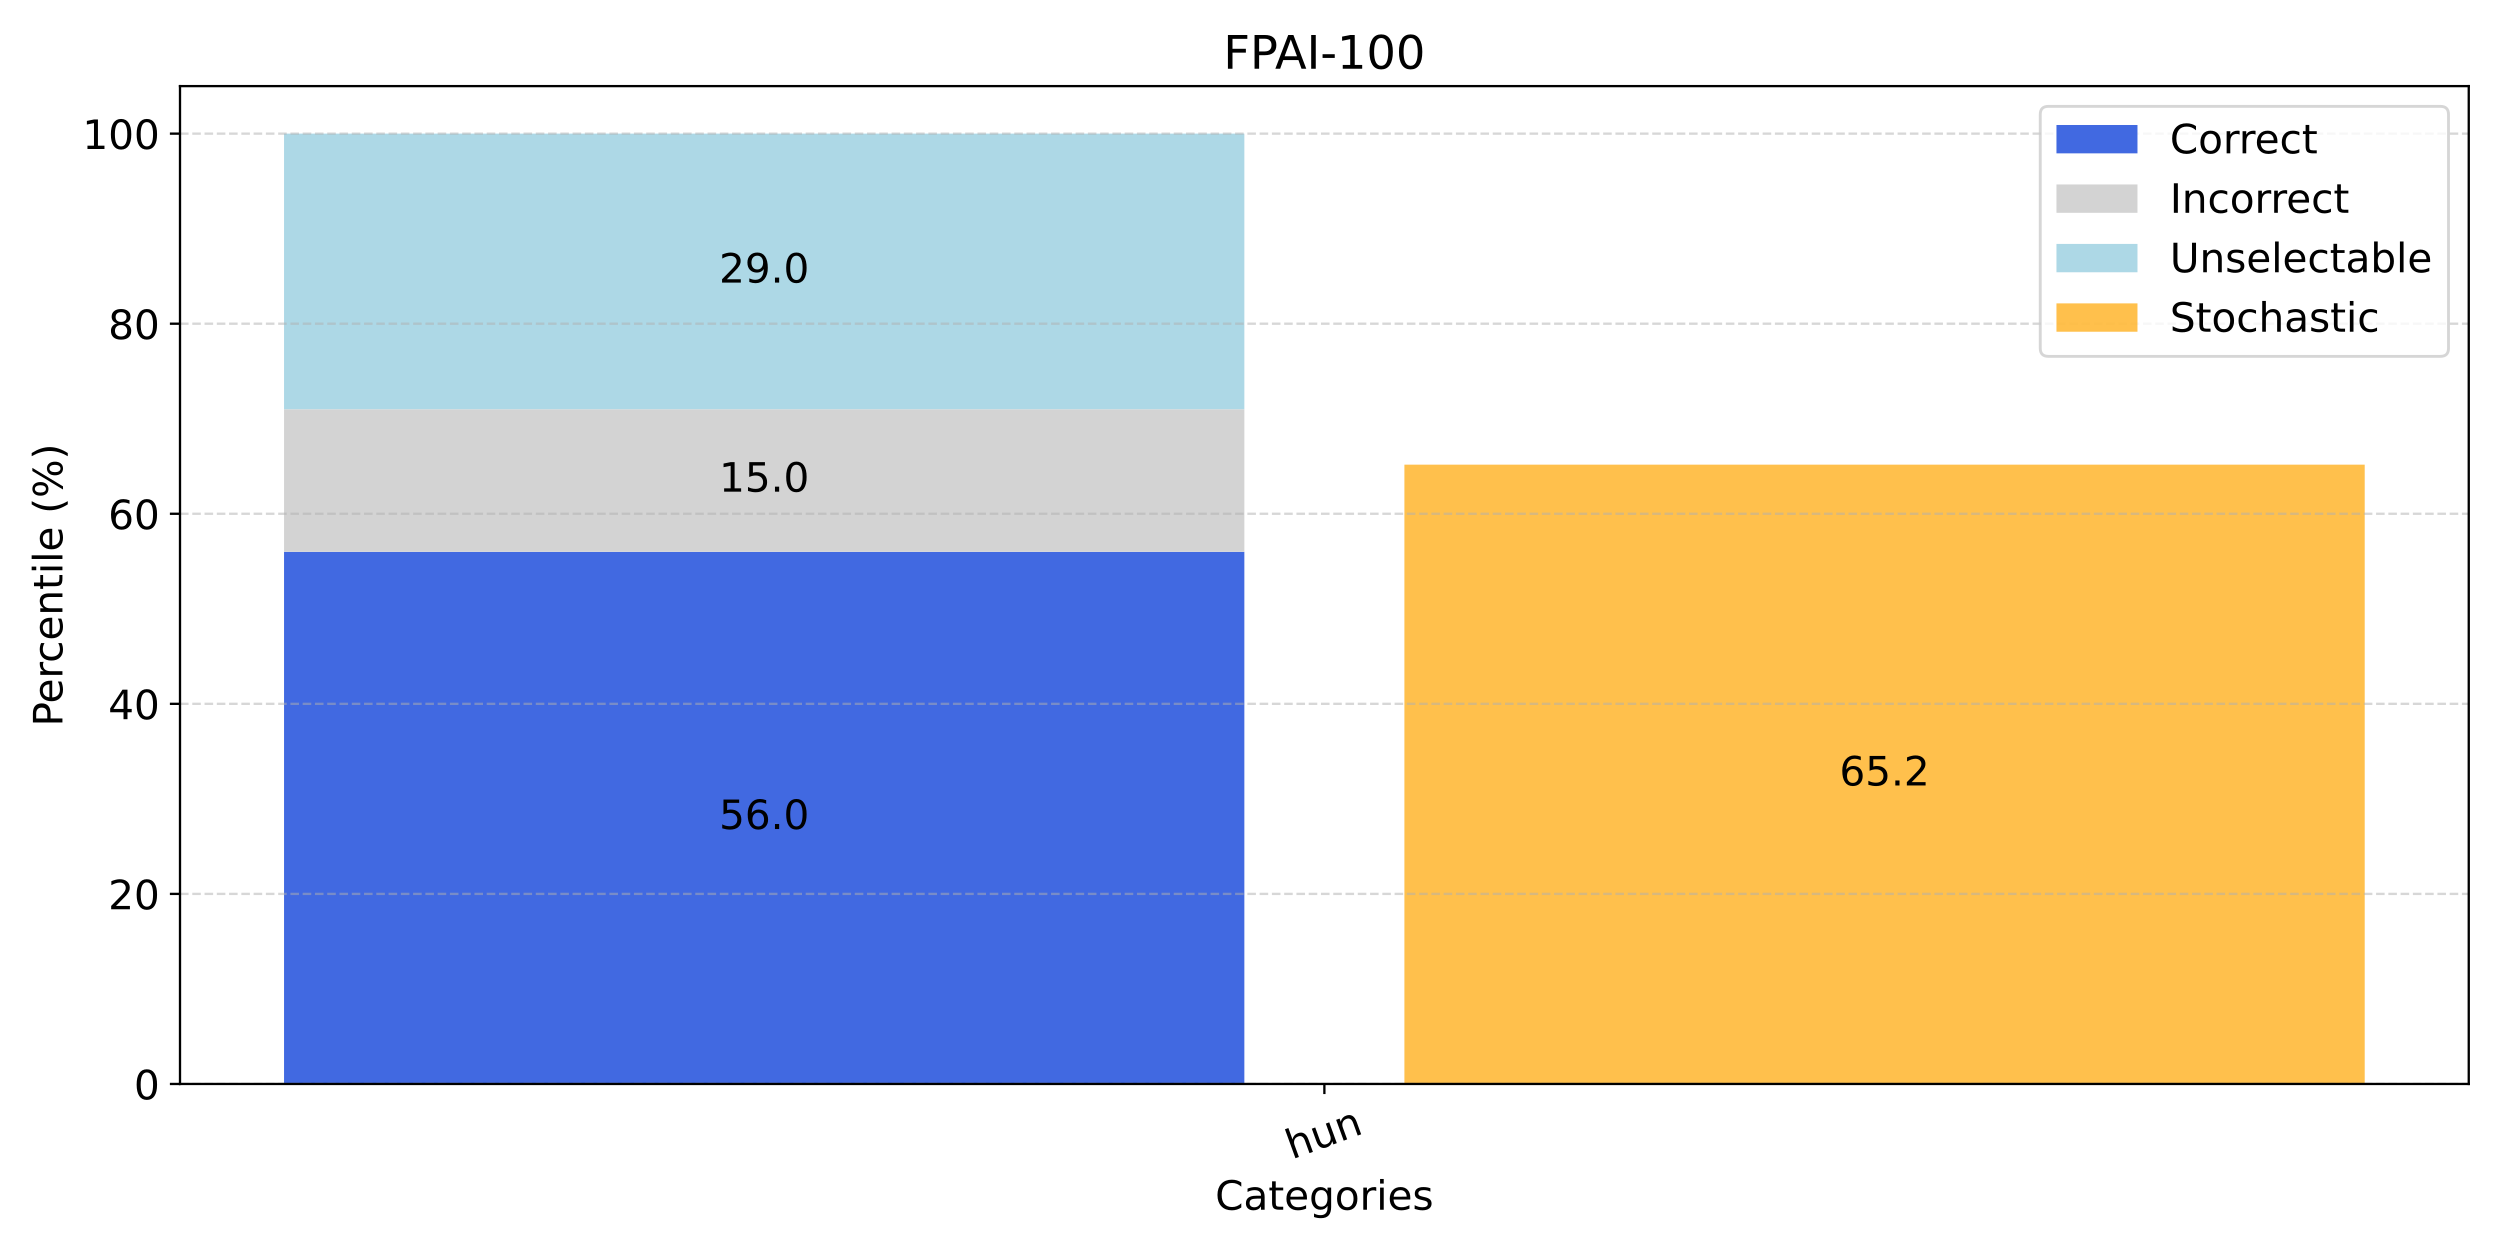
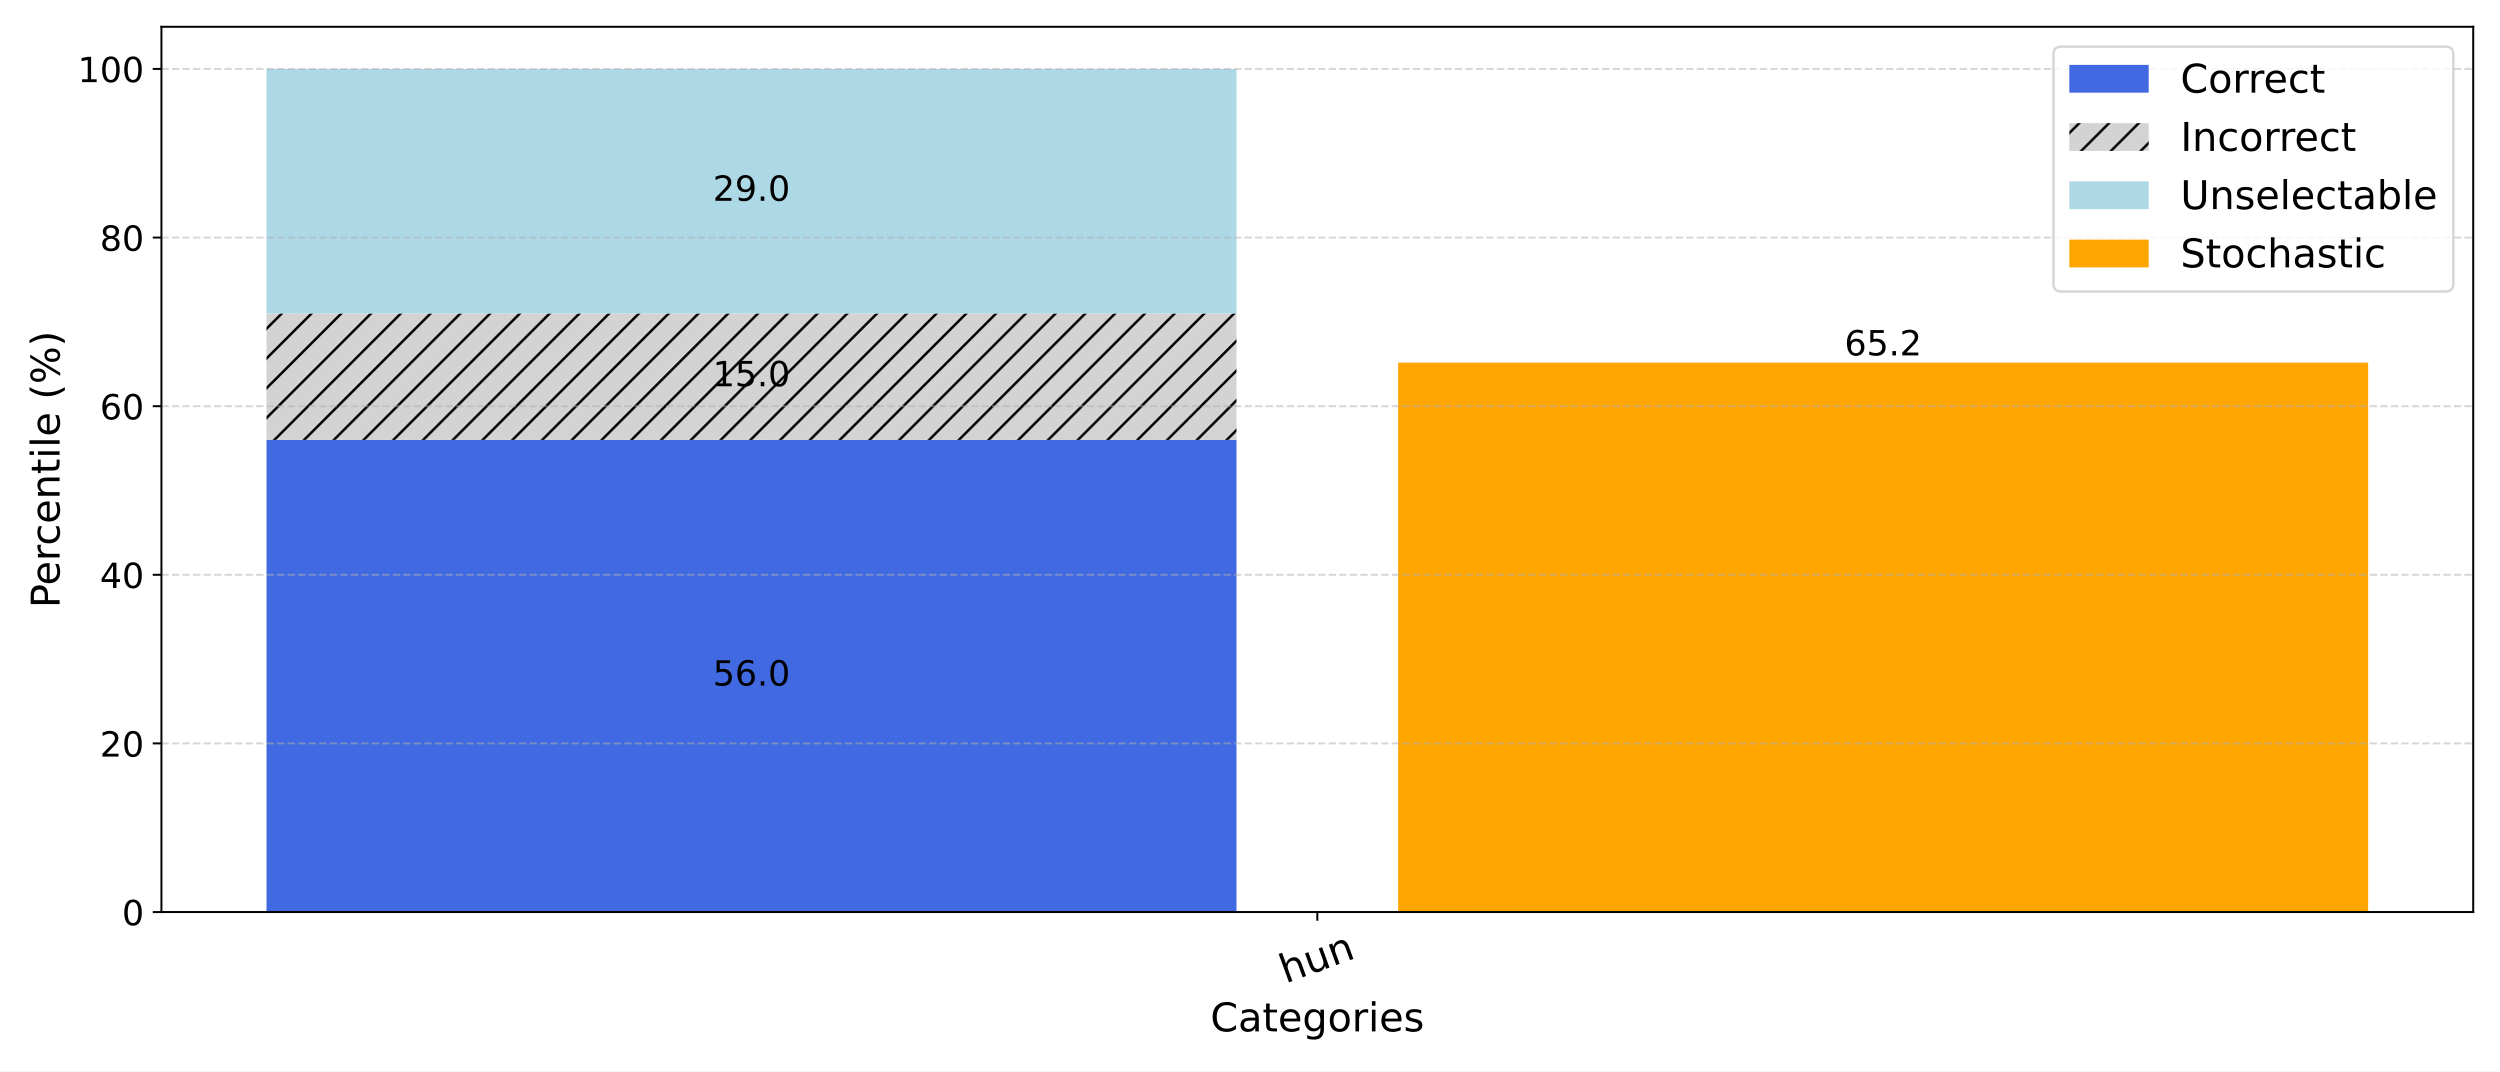
- <svg xmlns="http://www.w3.org/2000/svg" xmlns:xlink="http://www.w3.org/1999/xlink" width="864pt" height="432pt" viewBox="0 0 864 432" version="1.1">
+ <svg xmlns="http://www.w3.org/2000/svg" xmlns:xlink="http://www.w3.org/1999/xlink" width="1008pt" height="432pt" viewBox="0 0 1008 432" version="1.1">
  <defs>
    <style type="text/css">*{stroke-linejoin: round; stroke-linecap: butt}</style>
  </defs>
  <g id="figure_1">
    <g id="patch_1">
-       <path d="M 0 432  L 864 432  L 864 0  L 0 0  z " style="fill: #ffffff" />
+       <path d="M 0 432  L 1008 432  L 1008 0  L 0 0  z " style="fill: #ffffff" />
    </g>
    <g id="axes_1">
      <g id="patch_2">
-         <path d="M 62.21 374.615  L 853.2 374.615  L 853.2 29.76  L 62.21 29.76  z " style="fill: #ffffff" />
+         <path d="M 65.09 367.736  L 997.2 367.736  L 997.2 10.8  L 65.09 10.8  z " style="fill: #ffffff" />
      </g>
      <g id="patch_3">
-         <path d="M 98.164 374.615  L 430.048 374.615  L 430.048 190.692  L 98.164 190.692  z " clip-path="url(#p8e37ca9d4a)" style="fill: #4169e1" />
+         <path d="M 107.459 367.736  L 498.554 367.736  L 498.554 177.37  L 107.459 177.37  z " clip-path="url(#p33c2f311af)" style="fill: #4169e1" />
      </g>
      <g id="patch_4">
-         <path d="M 98.164 190.692  L 430.048 190.692  L 430.048 141.427  L 98.164 141.427  z " clip-path="url(#p8e37ca9d4a)" style="fill: #d3d3d3" />
+         <path d="M 107.459 177.37  L 498.554 177.37  L 498.554 126.379  L 107.459 126.379  z " clip-path="url(#p33c2f311af)" style="fill: url(#h8eac0f4e69)" />
      </g>
      <g id="patch_5">
-         <path d="M 98.164 141.427  L 430.048 141.427  L 430.048 46.182  L 98.164 46.182  z " clip-path="url(#p8e37ca9d4a)" style="fill: #add8e6" />
+         <path d="M 107.459 126.379  L 498.554 126.379  L 498.554 27.797  L 107.459 27.797  z " clip-path="url(#p33c2f311af)" style="fill: #add8e6" />
      </g>
      <g id="patch_6">
-         <path d="M 485.362 374.615  L 817.246 374.615  L 817.246 160.586  L 485.362 160.586  z " clip-path="url(#p8e37ca9d4a)" style="fill: #ffa500; opacity: 0.7" />
+         <path d="M 563.736 367.736  L 954.831 367.736  L 954.831 146.209  L 563.736 146.209  z " clip-path="url(#p33c2f311af)" style="fill: #ffa500" />
      </g>
      <g id="matplotlib.axis_1">
        <g id="xtick_1">
          <g id="line2d_1">
            <defs>
-               <path id="m95e98f217c" d="M 0 0  L 0 3.5  " style="stroke: #000000; stroke-width: 0.8" />
+               <path id="mea6c5ace5f" d="M 0 0  L 0 3.5  " style="stroke: #000000; stroke-width: 0.8" />
            </defs>
            <g>
-               <use xlink:href="#m95e98f217c" x="457.705" y="374.615" style="stroke: #000000; stroke-width: 0.8" />
+               <use xlink:href="#mea6c5ace5f" x="531.145" y="367.736" style="stroke: #000000; stroke-width: 0.8" />
            </g>
          </g>
          <g id="text_1">
-             <g transform="translate(446.5201 400.7151) rotate(-20) scale(0.14 -0.14)">
-               <defs>
-                 <path id="DejaVuSans-68" d="M 3513 2113  L 3513 0  L 2938 0  L 2938 2094  Q 2938 2591 2744 2837  Q 2550 3084 2163 3084  Q 1697 3084 1428 2787  Q 1159 2491 1159 1978  L 1159 0  L 581 0  L 581 4863  L 1159 4863  L 1159 2956  Q 1366 3272 1645 3428  Q 1925 3584 2291 3584  Q 2894 3584 3203 3211  Q 3513 2838 3513 2113  z " transform="scale(0.015625)" />
-                 <path id="DejaVuSans-75" d="M 544 1381  L 544 3500  L 1119 3500  L 1119 1403  Q 1119 906 1312 657  Q 1506 409 1894 409  Q 2359 409 2629 706  Q 2900 1003 2900 1516  L 2900 3500  L 3475 3500  L 3475 0  L 2900 0  L 2900 538  Q 2691 219 2414 64  Q 2138 -91 1772 -91  Q 1169 -91 856 284  Q 544 659 544 1381  z M 1991 3584  L 1991 3584  z " transform="scale(0.015625)" />
-                 <path id="DejaVuSans-6e" d="M 3513 2113  L 3513 0  L 2938 0  L 2938 2094  Q 2938 2591 2744 2837  Q 2550 3084 2163 3084  Q 1697 3084 1428 2787  Q 1159 2491 1159 1978  L 1159 0  L 581 0  L 581 3500  L 1159 3500  L 1159 2956  Q 1366 3272 1645 3428  Q 1925 3584 2291 3584  Q 2894 3584 3203 3211  Q 3513 2838 3513 2113  z " transform="scale(0.015625)" />
-               </defs>
-               <use xlink:href="#DejaVuSans-68" />
-               <use xlink:href="#DejaVuSans-75" transform="translate(63.37891 0)" />
-               <use xlink:href="#DejaVuSans-6e" transform="translate(126.7578 0)" />
-             </g>
+             <text style="font-size: 16px; font-family: 'DejaVu Sans', 'Bitstream Vera Sans', 'Computer Modern Sans Serif', 'Lucida Grande', 'Verdana', 'Geneva', 'Lucid', 'Arial', 'Helvetica', 'Avant Garde', sans-serif" transform="translate(518.3623 396.5646) rotate(-20)">hun</text>
          </g>
        </g>
        <g id="text_2">
-           <g transform="translate(419.9728 418.0889) scale(0.14 -0.14)">
-             <defs>
-               <path id="DejaVuSans-43" d="M 4122 4306  L 4122 3641  Q 3803 3938 3442 4084  Q 3081 4231 2675 4231  Q 1875 4231 1450 3742  Q 1025 3253 1025 2328  Q 1025 1406 1450 917  Q 1875 428 2675 428  Q 3081 428 3442 575  Q 3803 722 4122 1019  L 4122 359  Q 3791 134 3420 21  Q 3050 -91 2638 -91  Q 1578 -91 968 557  Q 359 1206 359 2328  Q 359 3453 968 4101  Q 1578 4750 2638 4750  Q 3056 4750 3426 4639  Q 3797 4528 4122 4306  z " transform="scale(0.015625)" />
-               <path id="DejaVuSans-61" d="M 2194 1759  Q 1497 1759 1228 1600  Q 959 1441 959 1056  Q 959 750 1161 570  Q 1363 391 1709 391  Q 2188 391 2477 730  Q 2766 1069 2766 1631  L 2766 1759  L 2194 1759  z M 3341 1997  L 3341 0  L 2766 0  L 2766 531  Q 2569 213 2275 61  Q 1981 -91 1556 -91  Q 1019 -91 701 211  Q 384 513 384 1019  Q 384 1609 779 1909  Q 1175 2209 1959 2209  L 2766 2209  L 2766 2266  Q 2766 2663 2505 2880  Q 2244 3097 1772 3097  Q 1472 3097 1187 3025  Q 903 2953 641 2809  L 641 3341  Q 956 3463 1253 3523  Q 1550 3584 1831 3584  Q 2591 3584 2966 3190  Q 3341 2797 3341 1997  z " transform="scale(0.015625)" />
-               <path id="DejaVuSans-74" d="M 1172 4494  L 1172 3500  L 2356 3500  L 2356 3053  L 1172 3053  L 1172 1153  Q 1172 725 1289 603  Q 1406 481 1766 481  L 2356 481  L 2356 0  L 1766 0  Q 1100 0 847 248  Q 594 497 594 1153  L 594 3053  L 172 3053  L 172 3500  L 594 3500  L 594 4494  L 1172 4494  z " transform="scale(0.015625)" />
-               <path id="DejaVuSans-65" d="M 3597 1894  L 3597 1613  L 953 1613  Q 991 1019 1311 708  Q 1631 397 2203 397  Q 2534 397 2845 478  Q 3156 559 3463 722  L 3463 178  Q 3153 47 2828 -22  Q 2503 -91 2169 -91  Q 1331 -91 842 396  Q 353 884 353 1716  Q 353 2575 817 3079  Q 1281 3584 2069 3584  Q 2775 3584 3186 3129  Q 3597 2675 3597 1894  z M 3022 2063  Q 3016 2534 2758 2815  Q 2500 3097 2075 3097  Q 1594 3097 1305 2825  Q 1016 2553 972 2059  L 3022 2063  z " transform="scale(0.015625)" />
-               <path id="DejaVuSans-67" d="M 2906 1791  Q 2906 2416 2648 2759  Q 2391 3103 1925 3103  Q 1463 3103 1205 2759  Q 947 2416 947 1791  Q 947 1169 1205 825  Q 1463 481 1925 481  Q 2391 481 2648 825  Q 2906 1169 2906 1791  z M 3481 434  Q 3481 -459 3084 -895  Q 2688 -1331 1869 -1331  Q 1566 -1331 1297 -1286  Q 1028 -1241 775 -1147  L 775 -588  Q 1028 -725 1275 -790  Q 1522 -856 1778 -856  Q 2344 -856 2625 -561  Q 2906 -266 2906 331  L 2906 616  Q 2728 306 2450 153  Q 2172 0 1784 0  Q 1141 0 747 490  Q 353 981 353 1791  Q 353 2603 747 3093  Q 1141 3584 1784 3584  Q 2172 3584 2450 3431  Q 2728 3278 2906 2969  L 2906 3500  L 3481 3500  L 3481 434  z " transform="scale(0.015625)" />
-               <path id="DejaVuSans-6f" d="M 1959 3097  Q 1497 3097 1228 2736  Q 959 2375 959 1747  Q 959 1119 1226 758  Q 1494 397 1959 397  Q 2419 397 2687 759  Q 2956 1122 2956 1747  Q 2956 2369 2687 2733  Q 2419 3097 1959 3097  z M 1959 3584  Q 2709 3584 3137 3096  Q 3566 2609 3566 1747  Q 3566 888 3137 398  Q 2709 -91 1959 -91  Q 1206 -91 779 398  Q 353 888 353 1747  Q 353 2609 779 3096  Q 1206 3584 1959 3584  z " transform="scale(0.015625)" />
-               <path id="DejaVuSans-72" d="M 2631 2963  Q 2534 3019 2420 3045  Q 2306 3072 2169 3072  Q 1681 3072 1420 2755  Q 1159 2438 1159 1844  L 1159 0  L 581 0  L 581 3500  L 1159 3500  L 1159 2956  Q 1341 3275 1631 3429  Q 1922 3584 2338 3584  Q 2397 3584 2469 3576  Q 2541 3569 2628 3553  L 2631 2963  z " transform="scale(0.015625)" />
-               <path id="DejaVuSans-69" d="M 603 3500  L 1178 3500  L 1178 0  L 603 0  L 603 3500  z M 603 4863  L 1178 4863  L 1178 4134  L 603 4134  L 603 4863  z " transform="scale(0.015625)" />
-               <path id="DejaVuSans-73" d="M 2834 3397  L 2834 2853  Q 2591 2978 2328 3040  Q 2066 3103 1784 3103  Q 1356 3103 1142 2972  Q 928 2841 928 2578  Q 928 2378 1081 2264  Q 1234 2150 1697 2047  L 1894 2003  Q 2506 1872 2764 1633  Q 3022 1394 3022 966  Q 3022 478 2636 193  Q 2250 -91 1575 -91  Q 1294 -91 989 -36  Q 684 19 347 128  L 347 722  Q 666 556 975 473  Q 1284 391 1588 391  Q 1994 391 2212 530  Q 2431 669 2431 922  Q 2431 1156 2273 1281  Q 2116 1406 1581 1522  L 1381 1569  Q 847 1681 609 1914  Q 372 2147 372 2553  Q 372 3047 722 3315  Q 1072 3584 1716 3584  Q 2034 3584 2315 3537  Q 2597 3491 2834 3397  z " transform="scale(0.015625)" />
-             </defs>
-             <use xlink:href="#DejaVuSans-43" />
-             <use xlink:href="#DejaVuSans-61" transform="translate(69.82422 0)" />
-             <use xlink:href="#DejaVuSans-74" transform="translate(131.1035 0)" />
-             <use xlink:href="#DejaVuSans-65" transform="translate(170.3125 0)" />
-             <use xlink:href="#DejaVuSans-67" transform="translate(231.8359 0)" />
-             <use xlink:href="#DejaVuSans-6f" transform="translate(295.3125 0)" />
-             <use xlink:href="#DejaVuSans-72" transform="translate(356.4941 0)" />
-             <use xlink:href="#DejaVuSans-69" transform="translate(397.6074 0)" />
-             <use xlink:href="#DejaVuSans-65" transform="translate(425.3906 0)" />
-             <use xlink:href="#DejaVuSans-73" transform="translate(486.9141 0)" />
-           </g>
+           <text style="font-size: 16px; font-family: 'DejaVu Sans', 'Bitstream Vera Sans', 'Computer Modern Sans Serif', 'Lucida Grande', 'Verdana', 'Geneva', 'Lucid', 'Arial', 'Helvetica', 'Avant Garde', sans-serif; text-anchor: middle" x="531.145" y="415.849" transform="rotate(-0 531.145 415.8489)">Categories</text>
        </g>
      </g>
      <g id="matplotlib.axis_2">
        <g id="ytick_1">
          <g id="line2d_2">
-             <path d="M 62.21 374.615  L 853.2 374.615  " clip-path="url(#p8e37ca9d4a)" style="fill: none; stroke-dasharray: 2.96,1.28; stroke-dashoffset: 0; stroke: #b0b0b0; stroke-opacity: 0.5; stroke-width: 0.8" />
+             <path d="M 65.09 367.736  L 997.2 367.736  " clip-path="url(#p33c2f311af)" style="fill: none; stroke-dasharray: 2.96,1.28; stroke-dashoffset: 0; stroke: #b0b0b0; stroke-opacity: 0.5; stroke-width: 0.8" />
          </g>
          <g id="line2d_3">
            <defs>
-               <path id="mb297263d08" d="M 0 0  L -3.5 0  " style="stroke: #000000; stroke-width: 0.8" />
+               <path id="m45838e3c42" d="M 0 0  L -3.5 0  " style="stroke: #000000; stroke-width: 0.8" />
            </defs>
            <g>
-               <use xlink:href="#mb297263d08" x="62.21" y="374.615" style="stroke: #000000; stroke-width: 0.8" />
+               <use xlink:href="#m45838e3c42" x="65.09" y="367.736" style="stroke: #000000; stroke-width: 0.8" />
            </g>
          </g>
          <g id="text_3">
-             <g transform="translate(46.3025 379.9341) scale(0.14 -0.14)">
-               <defs>
-                 <path id="DejaVuSans-30" d="M 2034 4250  Q 1547 4250 1301 3770  Q 1056 3291 1056 2328  Q 1056 1369 1301 889  Q 1547 409 2034 409  Q 2525 409 2770 889  Q 3016 1369 3016 2328  Q 3016 3291 2770 3770  Q 2525 4250 2034 4250  z M 2034 4750  Q 2819 4750 3233 4129  Q 3647 3509 3647 2328  Q 3647 1150 3233 529  Q 2819 -91 2034 -91  Q 1250 -91 836 529  Q 422 1150 422 2328  Q 422 3509 836 4129  Q 1250 4750 2034 4750  z " transform="scale(0.015625)" />
-               </defs>
-               <use xlink:href="#DejaVuSans-30" />
-             </g>
+             <text style="font-size: 14px; font-family: 'DejaVu Sans', 'Bitstream Vera Sans', 'Computer Modern Sans Serif', 'Lucida Grande', 'Verdana', 'Geneva', 'Lucid', 'Arial', 'Helvetica', 'Avant Garde', sans-serif; text-anchor: end" x="58.09" y="373.055" transform="rotate(-0 58.09 373.0549)">0</text>
          </g>
        </g>
        <g id="ytick_2">
          <g id="line2d_4">
-             <path d="M 62.21 308.928  L 853.2 308.928  " clip-path="url(#p8e37ca9d4a)" style="fill: none; stroke-dasharray: 2.96,1.28; stroke-dashoffset: 0; stroke: #b0b0b0; stroke-opacity: 0.5; stroke-width: 0.8" />
+             <path d="M 65.09 299.748  L 997.2 299.748  " clip-path="url(#p33c2f311af)" style="fill: none; stroke-dasharray: 2.96,1.28; stroke-dashoffset: 0; stroke: #b0b0b0; stroke-opacity: 0.5; stroke-width: 0.8" />
          </g>
          <g id="line2d_5">
            <g>
-               <use xlink:href="#mb297263d08" x="62.21" y="308.928" style="stroke: #000000; stroke-width: 0.8" />
+               <use xlink:href="#m45838e3c42" x="65.09" y="299.748" style="stroke: #000000; stroke-width: 0.8" />
            </g>
          </g>
          <g id="text_4">
-             <g transform="translate(37.395 314.2474) scale(0.14 -0.14)">
-               <defs>
-                 <path id="DejaVuSans-32" d="M 1228 531  L 3431 531  L 3431 0  L 469 0  L 469 531  Q 828 903 1448 1529  Q 2069 2156 2228 2338  Q 2531 2678 2651 2914  Q 2772 3150 2772 3378  Q 2772 3750 2511 3984  Q 2250 4219 1831 4219  Q 1534 4219 1204 4116  Q 875 4013 500 3803  L 500 4441  Q 881 4594 1212 4672  Q 1544 4750 1819 4750  Q 2544 4750 2975 4387  Q 3406 4025 3406 3419  Q 3406 3131 3298 2873  Q 3191 2616 2906 2266  Q 2828 2175 2409 1742  Q 1991 1309 1228 531  z " transform="scale(0.015625)" />
-               </defs>
-               <use xlink:href="#DejaVuSans-32" />
-               <use xlink:href="#DejaVuSans-30" transform="translate(63.62305 0)" />
-             </g>
+             <text style="font-size: 14px; font-family: 'DejaVu Sans', 'Bitstream Vera Sans', 'Computer Modern Sans Serif', 'Lucida Grande', 'Verdana', 'Geneva', 'Lucid', 'Arial', 'Helvetica', 'Avant Garde', sans-serif; text-anchor: end" x="58.09" y="305.067" transform="rotate(-0 58.09 305.0671)">20</text>
          </g>
        </g>
        <g id="ytick_3">
          <g id="line2d_6">
-             <path d="M 62.21 243.242  L 853.2 243.242  " clip-path="url(#p8e37ca9d4a)" style="fill: none; stroke-dasharray: 2.96,1.28; stroke-dashoffset: 0; stroke: #b0b0b0; stroke-opacity: 0.5; stroke-width: 0.8" />
+             <path d="M 65.09 231.76  L 997.2 231.76  " clip-path="url(#p33c2f311af)" style="fill: none; stroke-dasharray: 2.96,1.28; stroke-dashoffset: 0; stroke: #b0b0b0; stroke-opacity: 0.5; stroke-width: 0.8" />
          </g>
          <g id="line2d_7">
            <g>
-               <use xlink:href="#mb297263d08" x="62.21" y="243.242" style="stroke: #000000; stroke-width: 0.8" />
+               <use xlink:href="#m45838e3c42" x="65.09" y="231.76" style="stroke: #000000; stroke-width: 0.8" />
            </g>
          </g>
          <g id="text_5">
-             <g transform="translate(37.395 248.5607) scale(0.14 -0.14)">
-               <defs>
-                 <path id="DejaVuSans-34" d="M 2419 4116  L 825 1625  L 2419 1625  L 2419 4116  z M 2253 4666  L 3047 4666  L 3047 1625  L 3713 1625  L 3713 1100  L 3047 1100  L 3047 0  L 2419 0  L 2419 1100  L 313 1100  L 313 1709  L 2253 4666  z " transform="scale(0.015625)" />
-               </defs>
-               <use xlink:href="#DejaVuSans-34" />
-               <use xlink:href="#DejaVuSans-30" transform="translate(63.62305 0)" />
-             </g>
+             <text style="font-size: 14px; font-family: 'DejaVu Sans', 'Bitstream Vera Sans', 'Computer Modern Sans Serif', 'Lucida Grande', 'Verdana', 'Geneva', 'Lucid', 'Arial', 'Helvetica', 'Avant Garde', sans-serif; text-anchor: end" x="58.09" y="237.079" transform="rotate(-0 58.09 237.0793)">40</text>
          </g>
        </g>
        <g id="ytick_4">
          <g id="line2d_8">
-             <path d="M 62.21 177.555  L 853.2 177.555  " clip-path="url(#p8e37ca9d4a)" style="fill: none; stroke-dasharray: 2.96,1.28; stroke-dashoffset: 0; stroke: #b0b0b0; stroke-opacity: 0.5; stroke-width: 0.8" />
+             <path d="M 65.09 163.773  L 997.2 163.773  " clip-path="url(#p33c2f311af)" style="fill: none; stroke-dasharray: 2.96,1.28; stroke-dashoffset: 0; stroke: #b0b0b0; stroke-opacity: 0.5; stroke-width: 0.8" />
          </g>
          <g id="line2d_9">
            <g>
-               <use xlink:href="#mb297263d08" x="62.21" y="177.555" style="stroke: #000000; stroke-width: 0.8" />
+               <use xlink:href="#m45838e3c42" x="65.09" y="163.773" style="stroke: #000000; stroke-width: 0.8" />
            </g>
          </g>
          <g id="text_6">
-             <g transform="translate(37.395 182.874) scale(0.14 -0.14)">
-               <defs>
-                 <path id="DejaVuSans-36" d="M 2113 2584  Q 1688 2584 1439 2293  Q 1191 2003 1191 1497  Q 1191 994 1439 701  Q 1688 409 2113 409  Q 2538 409 2786 701  Q 3034 994 3034 1497  Q 3034 2003 2786 2293  Q 2538 2584 2113 2584  z M 3366 4563  L 3366 3988  Q 3128 4100 2886 4159  Q 2644 4219 2406 4219  Q 1781 4219 1451 3797  Q 1122 3375 1075 2522  Q 1259 2794 1537 2939  Q 1816 3084 2150 3084  Q 2853 3084 3261 2657  Q 3669 2231 3669 1497  Q 3669 778 3244 343  Q 2819 -91 2113 -91  Q 1303 -91 875 529  Q 447 1150 447 2328  Q 447 3434 972 4092  Q 1497 4750 2381 4750  Q 2619 4750 2861 4703  Q 3103 4656 3366 4563  z " transform="scale(0.015625)" />
-               </defs>
-               <use xlink:href="#DejaVuSans-36" />
-               <use xlink:href="#DejaVuSans-30" transform="translate(63.62305 0)" />
-             </g>
+             <text style="font-size: 14px; font-family: 'DejaVu Sans', 'Bitstream Vera Sans', 'Computer Modern Sans Serif', 'Lucida Grande', 'Verdana', 'Geneva', 'Lucid', 'Arial', 'Helvetica', 'Avant Garde', sans-serif; text-anchor: end" x="58.09" y="169.091" transform="rotate(-0 58.09 169.0915)">60</text>
          </g>
        </g>
        <g id="ytick_5">
          <g id="line2d_10">
-             <path d="M 62.21 111.868  L 853.2 111.868  " clip-path="url(#p8e37ca9d4a)" style="fill: none; stroke-dasharray: 2.96,1.28; stroke-dashoffset: 0; stroke: #b0b0b0; stroke-opacity: 0.5; stroke-width: 0.8" />
+             <path d="M 65.09 95.785  L 997.2 95.785  " clip-path="url(#p33c2f311af)" style="fill: none; stroke-dasharray: 2.96,1.28; stroke-dashoffset: 0; stroke: #b0b0b0; stroke-opacity: 0.5; stroke-width: 0.8" />
          </g>
          <g id="line2d_11">
            <g>
-               <use xlink:href="#mb297263d08" x="62.21" y="111.868" style="stroke: #000000; stroke-width: 0.8" />
+               <use xlink:href="#m45838e3c42" x="65.09" y="95.785" style="stroke: #000000; stroke-width: 0.8" />
            </g>
          </g>
          <g id="text_7">
-             <g transform="translate(37.395 117.1873) scale(0.14 -0.14)">
-               <defs>
-                 <path id="DejaVuSans-38" d="M 2034 2216  Q 1584 2216 1326 1975  Q 1069 1734 1069 1313  Q 1069 891 1326 650  Q 1584 409 2034 409  Q 2484 409 2743 651  Q 3003 894 3003 1313  Q 3003 1734 2745 1975  Q 2488 2216 2034 2216  z M 1403 2484  Q 997 2584 770 2862  Q 544 3141 544 3541  Q 544 4100 942 4425  Q 1341 4750 2034 4750  Q 2731 4750 3128 4425  Q 3525 4100 3525 3541  Q 3525 3141 3298 2862  Q 3072 2584 2669 2484  Q 3125 2378 3379 2068  Q 3634 1759 3634 1313  Q 3634 634 3220 271  Q 2806 -91 2034 -91  Q 1263 -91 848 271  Q 434 634 434 1313  Q 434 1759 690 2068  Q 947 2378 1403 2484  z M 1172 3481  Q 1172 3119 1398 2916  Q 1625 2713 2034 2713  Q 2441 2713 2670 2916  Q 2900 3119 2900 3481  Q 2900 3844 2670 4047  Q 2441 4250 2034 4250  Q 1625 4250 1398 4047  Q 1172 3844 1172 3481  z " transform="scale(0.015625)" />
-               </defs>
-               <use xlink:href="#DejaVuSans-38" />
-               <use xlink:href="#DejaVuSans-30" transform="translate(63.62305 0)" />
-             </g>
+             <text style="font-size: 14px; font-family: 'DejaVu Sans', 'Bitstream Vera Sans', 'Computer Modern Sans Serif', 'Lucida Grande', 'Verdana', 'Geneva', 'Lucid', 'Arial', 'Helvetica', 'Avant Garde', sans-serif; text-anchor: end" x="58.09" y="101.104" transform="rotate(-0 58.09 101.1037)">80</text>
          </g>
        </g>
        <g id="ytick_6">
          <g id="line2d_12">
-             <path d="M 62.21 46.182  L 853.2 46.182  " clip-path="url(#p8e37ca9d4a)" style="fill: none; stroke-dasharray: 2.96,1.28; stroke-dashoffset: 0; stroke: #b0b0b0; stroke-opacity: 0.5; stroke-width: 0.8" />
+             <path d="M 65.09 27.797  L 997.2 27.797  " clip-path="url(#p33c2f311af)" style="fill: none; stroke-dasharray: 2.96,1.28; stroke-dashoffset: 0; stroke: #b0b0b0; stroke-opacity: 0.5; stroke-width: 0.8" />
          </g>
          <g id="line2d_13">
            <g>
-               <use xlink:href="#mb297263d08" x="62.21" y="46.182" style="stroke: #000000; stroke-width: 0.8" />
+               <use xlink:href="#m45838e3c42" x="65.09" y="27.797" style="stroke: #000000; stroke-width: 0.8" />
            </g>
          </g>
          <g id="text_8">
-             <g transform="translate(28.4875 51.50058) scale(0.14 -0.14)">
-               <defs>
-                 <path id="DejaVuSans-31" d="M 794 531  L 1825 531  L 1825 4091  L 703 3866  L 703 4441  L 1819 4666  L 2450 4666  L 2450 531  L 3481 531  L 3481 0  L 794 0  L 794 531  z " transform="scale(0.015625)" />
-               </defs>
-               <use xlink:href="#DejaVuSans-31" />
-               <use xlink:href="#DejaVuSans-30" transform="translate(63.62305 0)" />
-               <use xlink:href="#DejaVuSans-30" transform="translate(127.2461 0)" />
-             </g>
+             <text style="font-size: 14px; font-family: 'DejaVu Sans', 'Bitstream Vera Sans', 'Computer Modern Sans Serif', 'Lucida Grande', 'Verdana', 'Geneva', 'Lucid', 'Arial', 'Helvetica', 'Avant Garde', sans-serif; text-anchor: end" x="58.09" y="33.116" transform="rotate(-0 58.09 33.11586)">100</text>
          </g>
        </g>
        <g id="text_9">
-           <g transform="translate(21.57594 251.053) rotate(-90) scale(0.14 -0.14)">
-             <defs>
-               <path id="DejaVuSans-50" d="M 1259 4147  L 1259 2394  L 2053 2394  Q 2494 2394 2734 2622  Q 2975 2850 2975 3272  Q 2975 3691 2734 3919  Q 2494 4147 2053 4147  L 1259 4147  z M 628 4666  L 2053 4666  Q 2838 4666 3239 4311  Q 3641 3956 3641 3272  Q 3641 2581 3239 2228  Q 2838 1875 2053 1875  L 1259 1875  L 1259 0  L 628 0  L 628 4666  z " transform="scale(0.015625)" />
-               <path id="DejaVuSans-63" d="M 3122 3366  L 3122 2828  Q 2878 2963 2633 3030  Q 2388 3097 2138 3097  Q 1578 3097 1268 2742  Q 959 2388 959 1747  Q 959 1106 1268 751  Q 1578 397 2138 397  Q 2388 397 2633 464  Q 2878 531 3122 666  L 3122 134  Q 2881 22 2623 -34  Q 2366 -91 2075 -91  Q 1284 -91 818 406  Q 353 903 353 1747  Q 353 2603 823 3093  Q 1294 3584 2113 3584  Q 2378 3584 2631 3529  Q 2884 3475 3122 3366  z " transform="scale(0.015625)" />
-               <path id="DejaVuSans-6c" d="M 603 4863  L 1178 4863  L 1178 0  L 603 0  L 603 4863  z " transform="scale(0.015625)" />
-               <path id="DejaVuSans-20" transform="scale(0.015625)" />
-               <path id="DejaVuSans-28" d="M 1984 4856  Q 1566 4138 1362 3434  Q 1159 2731 1159 2009  Q 1159 1288 1364 580  Q 1569 -128 1984 -844  L 1484 -844  Q 1016 -109 783 600  Q 550 1309 550 2009  Q 550 2706 781 3412  Q 1013 4119 1484 4856  L 1984 4856  z " transform="scale(0.015625)" />
-               <path id="DejaVuSans-25" d="M 4653 2053  Q 4381 2053 4226 1822  Q 4072 1591 4072 1178  Q 4072 772 4226 539  Q 4381 306 4653 306  Q 4919 306 5073 539  Q 5228 772 5228 1178  Q 5228 1588 5073 1820  Q 4919 2053 4653 2053  z M 4653 2450  Q 5147 2450 5437 2106  Q 5728 1763 5728 1178  Q 5728 594 5436 251  Q 5144 -91 4653 -91  Q 4153 -91 3862 251  Q 3572 594 3572 1178  Q 3572 1766 3864 2108  Q 4156 2450 4653 2450  z M 1428 4353  Q 1159 4353 1004 4120  Q 850 3888 850 3481  Q 850 3069 1003 2837  Q 1156 2606 1428 2606  Q 1700 2606 1854 2837  Q 2009 3069 2009 3481  Q 2009 3884 1853 4118  Q 1697 4353 1428 4353  z M 4250 4750  L 4750 4750  L 1831 -91  L 1331 -91  L 4250 4750  z M 1428 4750  Q 1922 4750 2215 4408  Q 2509 4066 2509 3481  Q 2509 2891 2217 2550  Q 1925 2209 1428 2209  Q 931 2209 642 2551  Q 353 2894 353 3481  Q 353 4063 643 4406  Q 934 4750 1428 4750  z " transform="scale(0.015625)" />
-               <path id="DejaVuSans-29" d="M 513 4856  L 1013 4856  Q 1481 4119 1714 3412  Q 1947 2706 1947 2009  Q 1947 1309 1714 600  Q 1481 -109 1013 -844  L 513 -844  Q 928 -128 1133 580  Q 1338 1288 1338 2009  Q 1338 2731 1133 3434  Q 928 4138 513 4856  z " transform="scale(0.015625)" />
-             </defs>
-             <use xlink:href="#DejaVuSans-50" />
-             <use xlink:href="#DejaVuSans-65" transform="translate(56.67773 0)" />
-             <use xlink:href="#DejaVuSans-72" transform="translate(118.2012 0)" />
-             <use xlink:href="#DejaVuSans-63" transform="translate(157.0645 0)" />
-             <use xlink:href="#DejaVuSans-65" transform="translate(212.0449 0)" />
-             <use xlink:href="#DejaVuSans-6e" transform="translate(273.5684 0)" />
-             <use xlink:href="#DejaVuSans-74" transform="translate(336.9473 0)" />
-             <use xlink:href="#DejaVuSans-69" transform="translate(376.1562 0)" />
-             <use xlink:href="#DejaVuSans-6c" transform="translate(403.9395 0)" />
-             <use xlink:href="#DejaVuSans-65" transform="translate(431.7227 0)" />
-             <use xlink:href="#DejaVuSans-20" transform="translate(493.2461 0)" />
-             <use xlink:href="#DejaVuSans-28" transform="translate(525.0332 0)" />
-             <use xlink:href="#DejaVuSans-25" transform="translate(564.0469 0)" />
-             <use xlink:href="#DejaVuSans-29" transform="translate(659.0664 0)" />
-           </g>
+           <text style="font-size: 16px; font-family: 'DejaVu Sans', 'Bitstream Vera Sans', 'Computer Modern Sans Serif', 'Lucida Grande', 'Verdana', 'Geneva', 'Lucid', 'Arial', 'Helvetica', 'Avant Garde', sans-serif; text-anchor: middle" x="24.04" y="189.268" transform="rotate(-90 24.04 189.268)">Percentile (%)</text>
        </g>
      </g>
      <g id="patch_7">
-         <path d="M 62.21 374.615  L 62.21 29.76  " style="fill: none; stroke: #000000; stroke-width: 0.8; stroke-linejoin: miter; stroke-linecap: square" />
+         <path d="M 65.09 367.736  L 65.09 10.8  " style="fill: none; stroke: #000000; stroke-width: 0.8; stroke-linejoin: miter; stroke-linecap: square" />
      </g>
      <g id="patch_8">
-         <path d="M 853.2 374.615  L 853.2 29.76  " style="fill: none; stroke: #000000; stroke-width: 0.8; stroke-linejoin: miter; stroke-linecap: square" />
+         <path d="M 997.2 367.736  L 997.2 10.8  " style="fill: none; stroke: #000000; stroke-width: 0.8; stroke-linejoin: miter; stroke-linecap: square" />
      </g>
      <g id="patch_9">
-         <path d="M 62.21 374.615  L 853.2 374.615  " style="fill: none; stroke: #000000; stroke-width: 0.8; stroke-linejoin: miter; stroke-linecap: square" />
+         <path d="M 65.09 367.736  L 997.2 367.736  " style="fill: none; stroke: #000000; stroke-width: 0.8; stroke-linejoin: miter; stroke-linecap: square" />
      </g>
      <g id="patch_10">
-         <path d="M 62.21 29.76  L 853.2 29.76  " style="fill: none; stroke: #000000; stroke-width: 0.8; stroke-linejoin: miter; stroke-linecap: square" />
+         <path d="M 65.09 10.8  L 997.2 10.8  " style="fill: none; stroke: #000000; stroke-width: 0.8; stroke-linejoin: miter; stroke-linecap: square" />
      </g>
      <g id="text_10">
-         <g transform="translate(248.5201 286.5169) scale(0.14 -0.14)">
-           <defs>
-             <path id="DejaVuSans-35" d="M 691 4666  L 3169 4666  L 3169 4134  L 1269 4134  L 1269 2991  Q 1406 3038 1543 3061  Q 1681 3084 1819 3084  Q 2600 3084 3056 2656  Q 3513 2228 3513 1497  Q 3513 744 3044 326  Q 2575 -91 1722 -91  Q 1428 -91 1123 -41  Q 819 9 494 109  L 494 744  Q 775 591 1075 516  Q 1375 441 1709 441  Q 2250 441 2565 725  Q 2881 1009 2881 1497  Q 2881 1984 2565 2268  Q 2250 2553 1709 2553  Q 1456 2553 1204 2497  Q 953 2441 691 2322  L 691 4666  z " transform="scale(0.015625)" />
-             <path id="DejaVuSans-2e" d="M 684 794  L 1344 794  L 1344 0  L 684 0  L 684 794  z " transform="scale(0.015625)" />
-           </defs>
-           <use xlink:href="#DejaVuSans-35" />
-           <use xlink:href="#DejaVuSans-36" transform="translate(63.62305 0)" />
-           <use xlink:href="#DejaVuSans-2e" transform="translate(127.2461 0)" />
-           <use xlink:href="#DejaVuSans-30" transform="translate(159.0332 0)" />
-         </g>
+         <text style="font-size: 14px; font-family: 'DejaVu Sans', 'Bitstream Vera Sans', 'Computer Modern Sans Serif', 'Lucida Grande', 'Verdana', 'Geneva', 'Lucid', 'Arial', 'Helvetica', 'Avant Garde', sans-serif; text-anchor: middle" x="303.006" y="276.416" transform="rotate(-0 303.0062 276.4162)">56.0</text>
      </g>
      <g id="text_11">
-         <g transform="translate(248.5201 169.923) scale(0.14 -0.14)">
-           <use xlink:href="#DejaVuSans-31" />
-           <use xlink:href="#DejaVuSans-35" transform="translate(63.62305 0)" />
-           <use xlink:href="#DejaVuSans-2e" transform="translate(127.2461 0)" />
-           <use xlink:href="#DejaVuSans-30" transform="translate(159.0332 0)" />
-         </g>
+         <text style="font-size: 14px; font-family: 'DejaVu Sans', 'Bitstream Vera Sans', 'Computer Modern Sans Serif', 'Lucida Grande', 'Verdana', 'Geneva', 'Lucid', 'Arial', 'Helvetica', 'Avant Garde', sans-serif; text-anchor: middle" x="303.006" y="155.738" transform="rotate(-0 303.0062 155.7378)">15.0</text>
      </g>
      <g id="text_12">
-         <g transform="translate(248.5201 97.66765) scale(0.14 -0.14)">
-           <defs>
-             <path id="DejaVuSans-39" d="M 703 97  L 703 672  Q 941 559 1184 500  Q 1428 441 1663 441  Q 2288 441 2617 861  Q 2947 1281 2994 2138  Q 2813 1869 2534 1725  Q 2256 1581 1919 1581  Q 1219 1581 811 2004  Q 403 2428 403 3163  Q 403 3881 828 4315  Q 1253 4750 1959 4750  Q 2769 4750 3195 4129  Q 3622 3509 3622 2328  Q 3622 1225 3098 567  Q 2575 -91 1691 -91  Q 1453 -91 1209 -44  Q 966 3 703 97  z M 1959 2075  Q 2384 2075 2632 2365  Q 2881 2656 2881 3163  Q 2881 3666 2632 3958  Q 2384 4250 1959 4250  Q 1534 4250 1286 3958  Q 1038 3666 1038 3163  Q 1038 2656 1286 2365  Q 1534 2075 1959 2075  z " transform="scale(0.015625)" />
-           </defs>
-           <use xlink:href="#DejaVuSans-32" />
-           <use xlink:href="#DejaVuSans-39" transform="translate(63.62305 0)" />
-           <use xlink:href="#DejaVuSans-2e" transform="translate(127.2461 0)" />
-           <use xlink:href="#DejaVuSans-30" transform="translate(159.0332 0)" />
-         </g>
+         <text style="font-size: 14px; font-family: 'DejaVu Sans', 'Bitstream Vera Sans', 'Computer Modern Sans Serif', 'Lucida Grande', 'Verdana', 'Geneva', 'Lucid', 'Arial', 'Helvetica', 'Avant Garde', sans-serif; text-anchor: middle" x="303.006" y="80.951" transform="rotate(-0 303.0062 80.95124)">29.0</text>
      </g>
      <g id="text_13">
-         <g transform="translate(635.718 271.4637) scale(0.14 -0.14)">
-           <use xlink:href="#DejaVuSans-36" />
-           <use xlink:href="#DejaVuSans-35" transform="translate(63.62305 0)" />
-           <use xlink:href="#DejaVuSans-2e" transform="translate(127.2461 0)" />
-           <use xlink:href="#DejaVuSans-32" transform="translate(159.0332 0)" />
-         </g>
-       </g>
-       <g id="text_14">
-         <g transform="translate(422.8012 23.76) scale(0.16 -0.16)">
-           <defs>
-             <path id="DejaVuSans-46" d="M 628 4666  L 3309 4666  L 3309 4134  L 1259 4134  L 1259 2759  L 3109 2759  L 3109 2228  L 1259 2228  L 1259 0  L 628 0  L 628 4666  z " transform="scale(0.015625)" />
-             <path id="DejaVuSans-41" d="M 2188 4044  L 1331 1722  L 3047 1722  L 2188 4044  z M 1831 4666  L 2547 4666  L 4325 0  L 3669 0  L 3244 1197  L 1141 1197  L 716 0  L 50 0  L 1831 4666  z " transform="scale(0.015625)" />
-             <path id="DejaVuSans-49" d="M 628 4666  L 1259 4666  L 1259 0  L 628 0  L 628 4666  z " transform="scale(0.015625)" />
-             <path id="DejaVuSans-2d" d="M 313 2009  L 1997 2009  L 1997 1497  L 313 1497  L 313 2009  z " transform="scale(0.015625)" />
-           </defs>
-           <use xlink:href="#DejaVuSans-46" />
-           <use xlink:href="#DejaVuSans-50" transform="translate(57.51953 0)" />
-           <use xlink:href="#DejaVuSans-41" transform="translate(111.4473 0)" />
-           <use xlink:href="#DejaVuSans-49" transform="translate(179.8555 0)" />
-           <use xlink:href="#DejaVuSans-2d" transform="translate(209.3477 0)" />
-           <use xlink:href="#DejaVuSans-31" transform="translate(245.4316 0)" />
-           <use xlink:href="#DejaVuSans-30" transform="translate(309.0547 0)" />
-           <use xlink:href="#DejaVuSans-30" transform="translate(372.6777 0)" />
-         </g>
+         <text style="font-size: 14px; font-family: 'DejaVu Sans', 'Bitstream Vera Sans', 'Computer Modern Sans Serif', 'Lucida Grande', 'Verdana', 'Geneva', 'Lucid', 'Arial', 'Helvetica', 'Avant Garde', sans-serif; text-anchor: middle" x="759.284" y="143.297" transform="rotate(-0 759.2838 143.2975)">65.2</text>
      </g>
      <g id="legend_1">
        <g id="patch_11">
-           <path d="M 707.913 123.157  L 843.4 123.157  Q 846.2 123.157 846.2 120.358  L 846.2 39.56  Q 846.2 36.76 843.4 36.76  L 707.913 36.76  Q 705.113 36.76 705.113 39.56  L 705.113 120.358  Q 705.113 123.157 707.913 123.157  z " style="fill: #ffffff; opacity: 0.8; stroke: #cccccc; stroke-linejoin: miter" />
+           <path d="M 831.158 117.54  L 986 117.54  Q 989.2 117.54 989.2 114.34  L 989.2 22  Q 989.2 18.8 986 18.8  L 831.158 18.8  Q 827.957 18.8 827.957 22  L 827.957 114.34  Q 827.957 117.54 831.158 117.54  z " style="fill: #ffffff; opacity: 0.8; stroke: #cccccc; stroke-linejoin: miter" />
        </g>
        <g id="patch_12">
-           <path d="M 710.713 52.998  L 738.713 52.998  L 738.713 43.198  L 710.713 43.198  z " style="fill: #4169e1" />
+           <path d="M 834.357 37.358  L 866.357 37.358  L 866.357 26.157  L 834.357 26.157  z " style="fill: #4169e1" />
+         </g>
+         <g id="text_14">
+           <text style="font-size: 16px; font-family: 'DejaVu Sans', 'Bitstream Vera Sans', 'Computer Modern Sans Serif', 'Lucida Grande', 'Verdana', 'Geneva', 'Lucid', 'Arial', 'Helvetica', 'Avant Garde', sans-serif; text-anchor: start" x="879.158" y="37.358" transform="rotate(-0 879.1575 37.3575)">Correct</text>
+         </g>
+         <g id="patch_13">
+           <path d="M 834.357 60.843  L 866.357 60.843  L 866.357 49.642  L 834.357 49.642  z " style="fill: url(#h8eac0f4e69)" />
        </g>
        <g id="text_15">
-           <g transform="translate(749.9128 52.99781) scale(0.14 -0.14)">
-             <use xlink:href="#DejaVuSans-43" />
-             <use xlink:href="#DejaVuSans-6f" transform="translate(69.82422 0)" />
-             <use xlink:href="#DejaVuSans-72" transform="translate(131.0059 0)" />
-             <use xlink:href="#DejaVuSans-72" transform="translate(170.3691 0)" />
-             <use xlink:href="#DejaVuSans-65" transform="translate(209.2324 0)" />
-             <use xlink:href="#DejaVuSans-63" transform="translate(270.7559 0)" />
-             <use xlink:href="#DejaVuSans-74" transform="translate(325.7363 0)" />
-           </g>
+           <text style="font-size: 16px; font-family: 'DejaVu Sans', 'Bitstream Vera Sans', 'Computer Modern Sans Serif', 'Lucida Grande', 'Verdana', 'Geneva', 'Lucid', 'Arial', 'Helvetica', 'Avant Garde', sans-serif; text-anchor: start" x="879.158" y="60.843" transform="rotate(-0 879.1575 60.8425)">Incorrect</text>
        </g>
-         <g id="patch_13">
-           <path d="M 710.713 73.547  L 738.713 73.547  L 738.713 63.747  L 710.713 63.747  z " style="fill: #d3d3d3" />
+         <g id="patch_14">
+           <path d="M 834.357 84.328  L 866.357 84.328  L 866.357 73.127  L 834.357 73.127  z " style="fill: #add8e6" />
        </g>
        <g id="text_16">
-           <g transform="translate(749.9128 73.54719) scale(0.14 -0.14)">
-             <use xlink:href="#DejaVuSans-49" />
-             <use xlink:href="#DejaVuSans-6e" transform="translate(29.49219 0)" />
-             <use xlink:href="#DejaVuSans-63" transform="translate(92.87109 0)" />
-             <use xlink:href="#DejaVuSans-6f" transform="translate(147.8516 0)" />
-             <use xlink:href="#DejaVuSans-72" transform="translate(209.0332 0)" />
-             <use xlink:href="#DejaVuSans-72" transform="translate(248.3965 0)" />
-             <use xlink:href="#DejaVuSans-65" transform="translate(287.2598 0)" />
-             <use xlink:href="#DejaVuSans-63" transform="translate(348.7832 0)" />
-             <use xlink:href="#DejaVuSans-74" transform="translate(403.7637 0)" />
-           </g>
+           <text style="font-size: 16px; font-family: 'DejaVu Sans', 'Bitstream Vera Sans', 'Computer Modern Sans Serif', 'Lucida Grande', 'Verdana', 'Geneva', 'Lucid', 'Arial', 'Helvetica', 'Avant Garde', sans-serif; text-anchor: start" x="879.158" y="84.328" transform="rotate(-0 879.1575 84.3275)">Unselectable</text>
        </g>
-         <g id="patch_14">
-           <path d="M 710.713 94.097  L 738.713 94.097  L 738.713 84.297  L 710.713 84.297  z " style="fill: #add8e6" />
+         <g id="patch_15">
+           <path d="M 834.357 107.812  L 866.357 107.812  L 866.357 96.612  L 834.357 96.612  z " style="fill: #ffa500" />
        </g>
        <g id="text_17">
-           <g transform="translate(749.9128 94.09656) scale(0.14 -0.14)">
-             <defs>
-               <path id="DejaVuSans-55" d="M 556 4666  L 1191 4666  L 1191 1831  Q 1191 1081 1462 751  Q 1734 422 2344 422  Q 2950 422 3222 751  Q 3494 1081 3494 1831  L 3494 4666  L 4128 4666  L 4128 1753  Q 4128 841 3676 375  Q 3225 -91 2344 -91  Q 1459 -91 1007 375  Q 556 841 556 1753  L 556 4666  z " transform="scale(0.015625)" />
-               <path id="DejaVuSans-62" d="M 3116 1747  Q 3116 2381 2855 2742  Q 2594 3103 2138 3103  Q 1681 3103 1420 2742  Q 1159 2381 1159 1747  Q 1159 1113 1420 752  Q 1681 391 2138 391  Q 2594 391 2855 752  Q 3116 1113 3116 1747  z M 1159 2969  Q 1341 3281 1617 3432  Q 1894 3584 2278 3584  Q 2916 3584 3314 3078  Q 3713 2572 3713 1747  Q 3713 922 3314 415  Q 2916 -91 2278 -91  Q 1894 -91 1617 61  Q 1341 213 1159 525  L 1159 0  L 581 0  L 581 4863  L 1159 4863  L 1159 2969  z " transform="scale(0.015625)" />
-             </defs>
-             <use xlink:href="#DejaVuSans-55" />
-             <use xlink:href="#DejaVuSans-6e" transform="translate(73.19336 0)" />
-             <use xlink:href="#DejaVuSans-73" transform="translate(136.5723 0)" />
-             <use xlink:href="#DejaVuSans-65" transform="translate(188.6719 0)" />
-             <use xlink:href="#DejaVuSans-6c" transform="translate(250.1953 0)" />
-             <use xlink:href="#DejaVuSans-65" transform="translate(277.9785 0)" />
-             <use xlink:href="#DejaVuSans-63" transform="translate(339.502 0)" />
-             <use xlink:href="#DejaVuSans-74" transform="translate(394.4824 0)" />
-             <use xlink:href="#DejaVuSans-61" transform="translate(433.6914 0)" />
-             <use xlink:href="#DejaVuSans-62" transform="translate(494.9707 0)" />
-             <use xlink:href="#DejaVuSans-6c" transform="translate(558.4473 0)" />
-             <use xlink:href="#DejaVuSans-65" transform="translate(586.2305 0)" />
-           </g>
-         </g>
-         <g id="patch_15">
-           <path d="M 710.713 114.646  L 738.713 114.646  L 738.713 104.846  L 710.713 104.846  z " style="fill: #ffa500; opacity: 0.7" />
-         </g>
-         <g id="text_18">
-           <g transform="translate(749.9128 114.6459) scale(0.14 -0.14)">
-             <defs>
-               <path id="DejaVuSans-53" d="M 3425 4513  L 3425 3897  Q 3066 4069 2747 4153  Q 2428 4238 2131 4238  Q 1616 4238 1336 4038  Q 1056 3838 1056 3469  Q 1056 3159 1242 3001  Q 1428 2844 1947 2747  L 2328 2669  Q 3034 2534 3370 2195  Q 3706 1856 3706 1288  Q 3706 609 3251 259  Q 2797 -91 1919 -91  Q 1588 -91 1214 -16  Q 841 59 441 206  L 441 856  Q 825 641 1194 531  Q 1563 422 1919 422  Q 2459 422 2753 634  Q 3047 847 3047 1241  Q 3047 1584 2836 1778  Q 2625 1972 2144 2069  L 1759 2144  Q 1053 2284 737 2584  Q 422 2884 422 3419  Q 422 4038 858 4394  Q 1294 4750 2059 4750  Q 2388 4750 2728 4690  Q 3069 4631 3425 4513  z " transform="scale(0.015625)" />
-             </defs>
-             <use xlink:href="#DejaVuSans-53" />
-             <use xlink:href="#DejaVuSans-74" transform="translate(63.47656 0)" />
-             <use xlink:href="#DejaVuSans-6f" transform="translate(102.6855 0)" />
-             <use xlink:href="#DejaVuSans-63" transform="translate(163.8672 0)" />
-             <use xlink:href="#DejaVuSans-68" transform="translate(218.8477 0)" />
-             <use xlink:href="#DejaVuSans-61" transform="translate(282.2266 0)" />
-             <use xlink:href="#DejaVuSans-73" transform="translate(343.5059 0)" />
-             <use xlink:href="#DejaVuSans-74" transform="translate(395.6055 0)" />
-             <use xlink:href="#DejaVuSans-69" transform="translate(434.8145 0)" />
-             <use xlink:href="#DejaVuSans-63" transform="translate(462.5977 0)" />
-           </g>
+           <text style="font-size: 16px; font-family: 'DejaVu Sans', 'Bitstream Vera Sans', 'Computer Modern Sans Serif', 'Lucida Grande', 'Verdana', 'Geneva', 'Lucid', 'Arial', 'Helvetica', 'Avant Garde', sans-serif; text-anchor: start" x="879.158" y="107.812" transform="rotate(-0 879.1575 107.8125)">Stochastic</text>
        </g>
      </g>
    </g>
  </g>
  <defs>
-     <clipPath id="p8e37ca9d4a">
-       <rect x="62.21" y="29.76" width="790.99" height="344.855" />
+     <clipPath id="p33c2f311af">
+       <rect x="65.09" y="10.8" width="932.11" height="356.936" />
    </clipPath>
  </defs>
+   <defs>
+     <pattern id="h8eac0f4e69" patternUnits="userSpaceOnUse" x="0" y="0" width="72" height="72">
+       <rect x="0" y="0" width="73" height="73" fill="#d3d3d3" />
+       <path d="M -36 36  L 36 -36  M -30 42  L 42 -30  M -24 48  L 48 -24  M -18 54  L 54 -18  M -12 60  L 60 -12  M -6 66  L 66 -6  M 0 72  L 72 0  M 6 78  L 78 6  M 12 84  L 84 12  M 18 90  L 90 18  M 24 96  L 96 24  M 30 102  L 102 30  M 36 108  L 108 36  " style="fill: #000000; stroke: #000000; stroke-width: 1.0; stroke-linecap: butt; stroke-linejoin: miter" />
+     </pattern>
+   </defs>
</svg>
